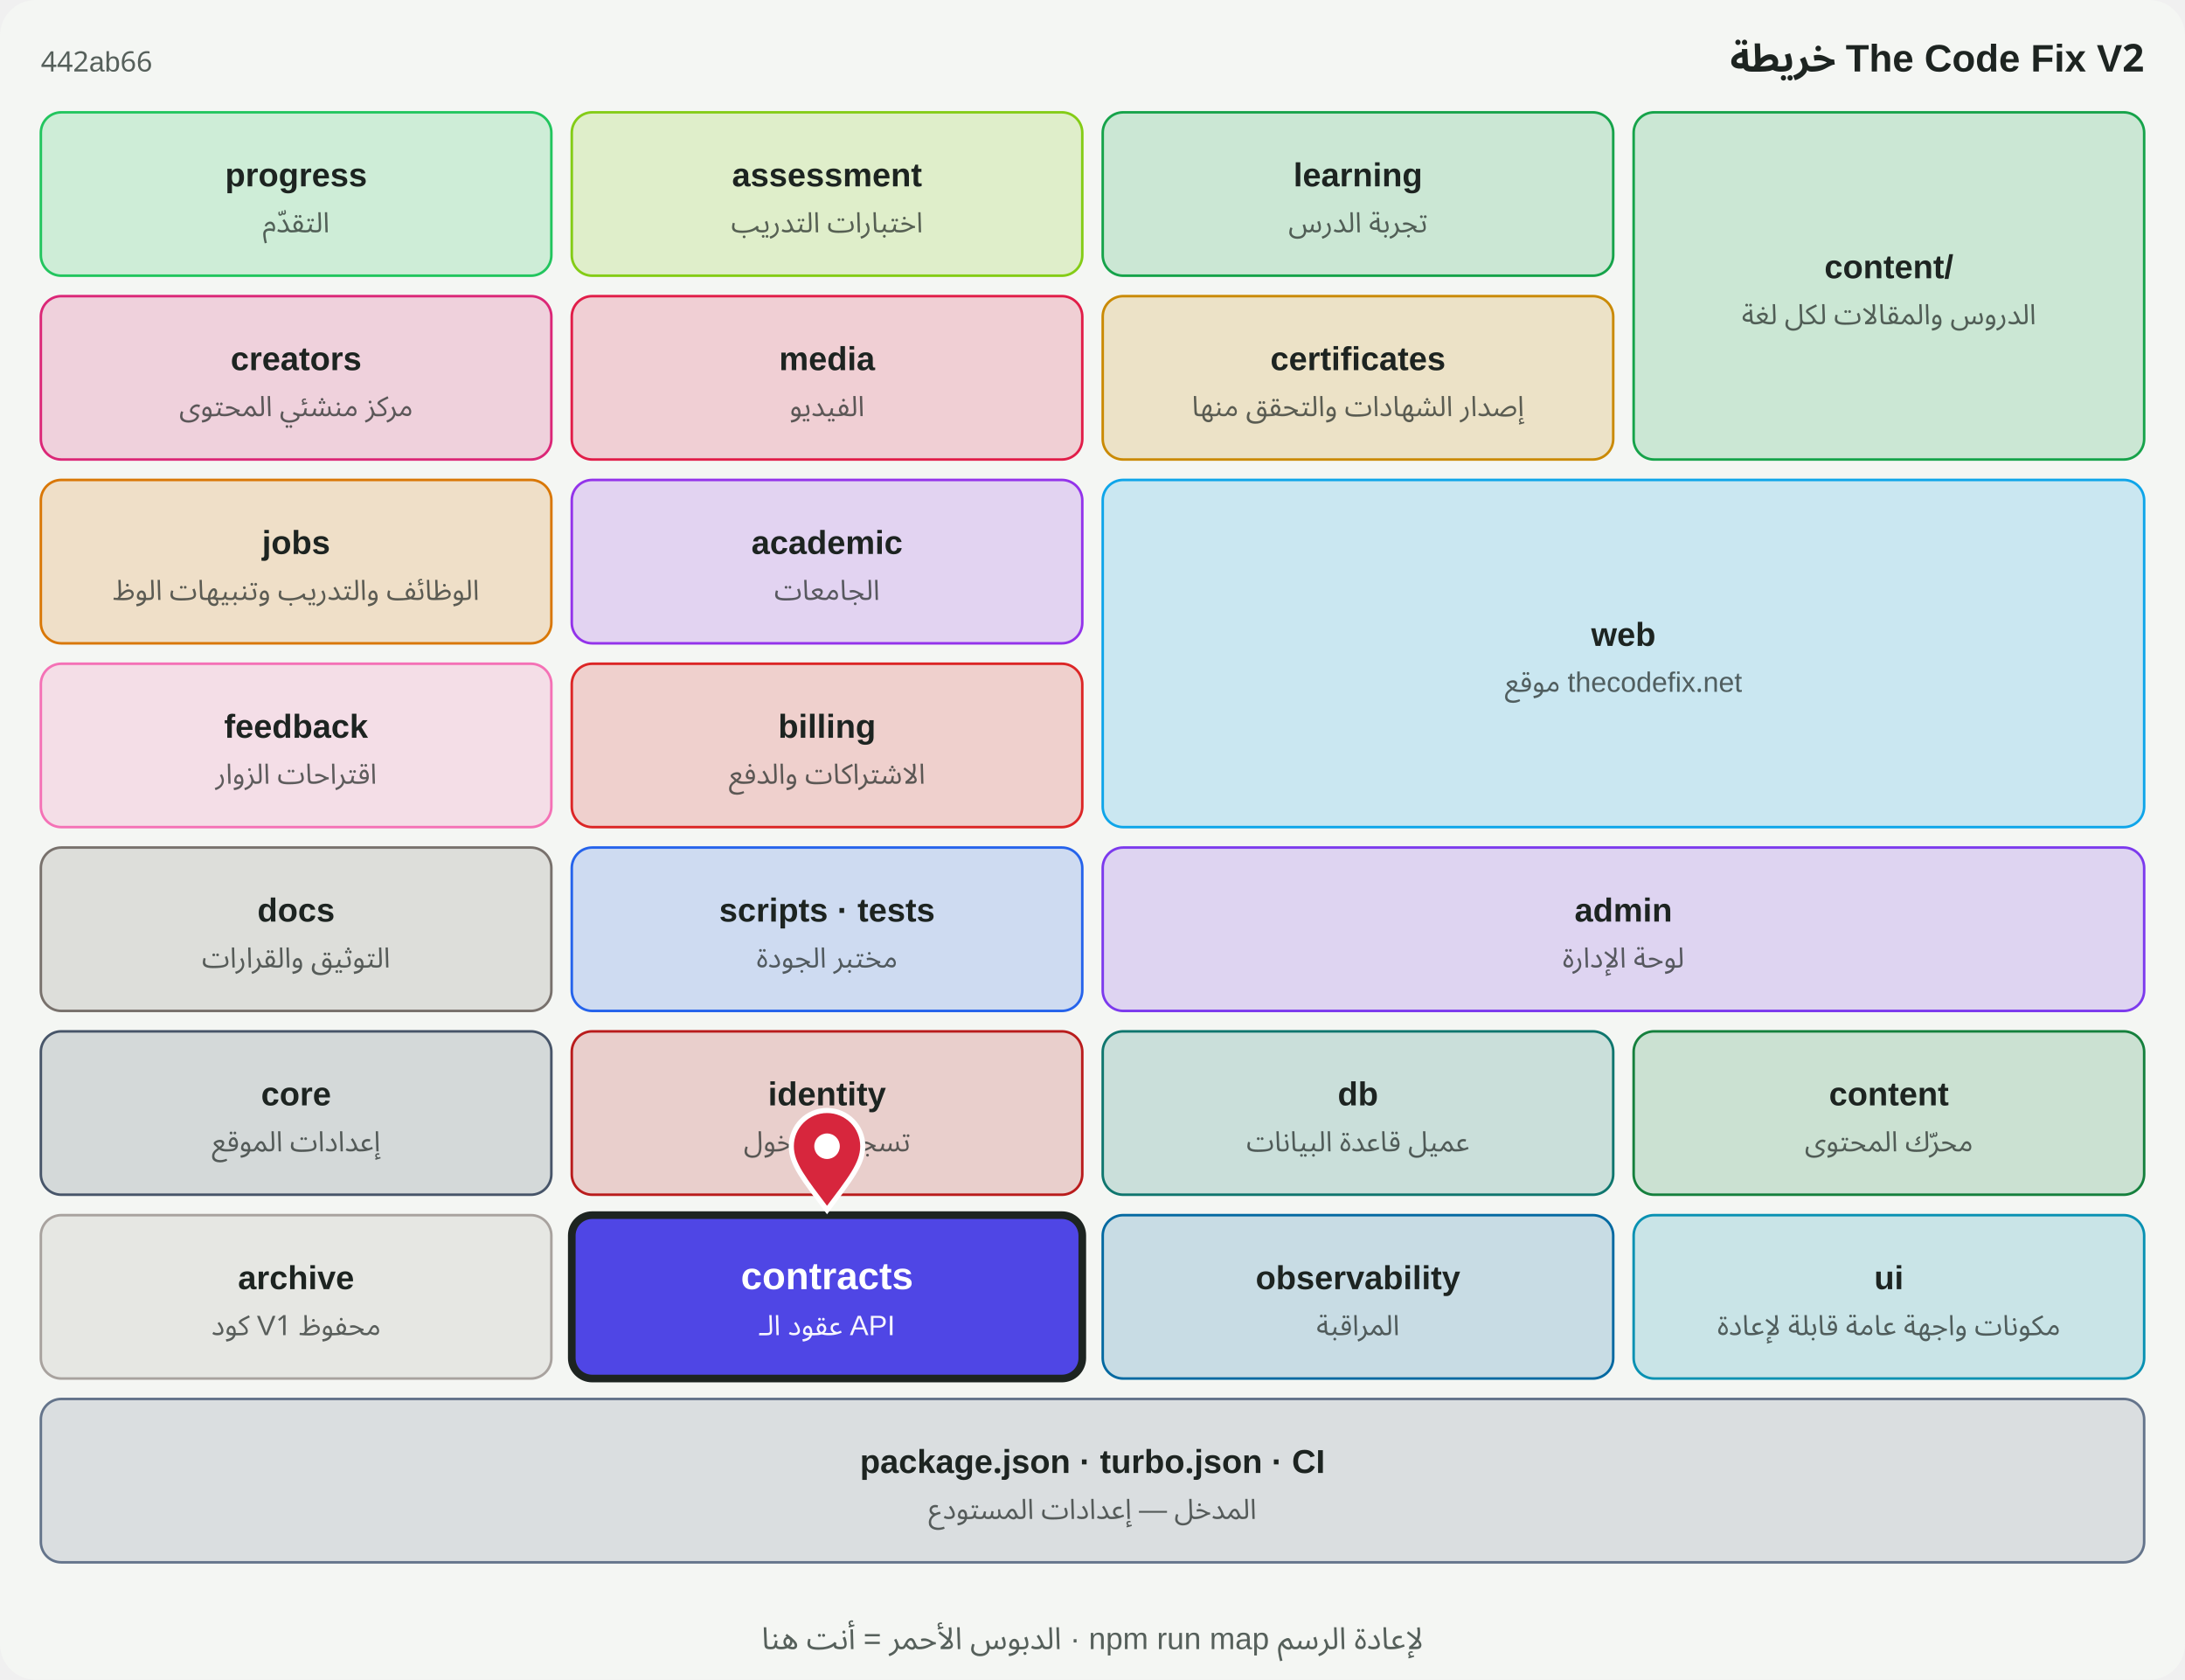
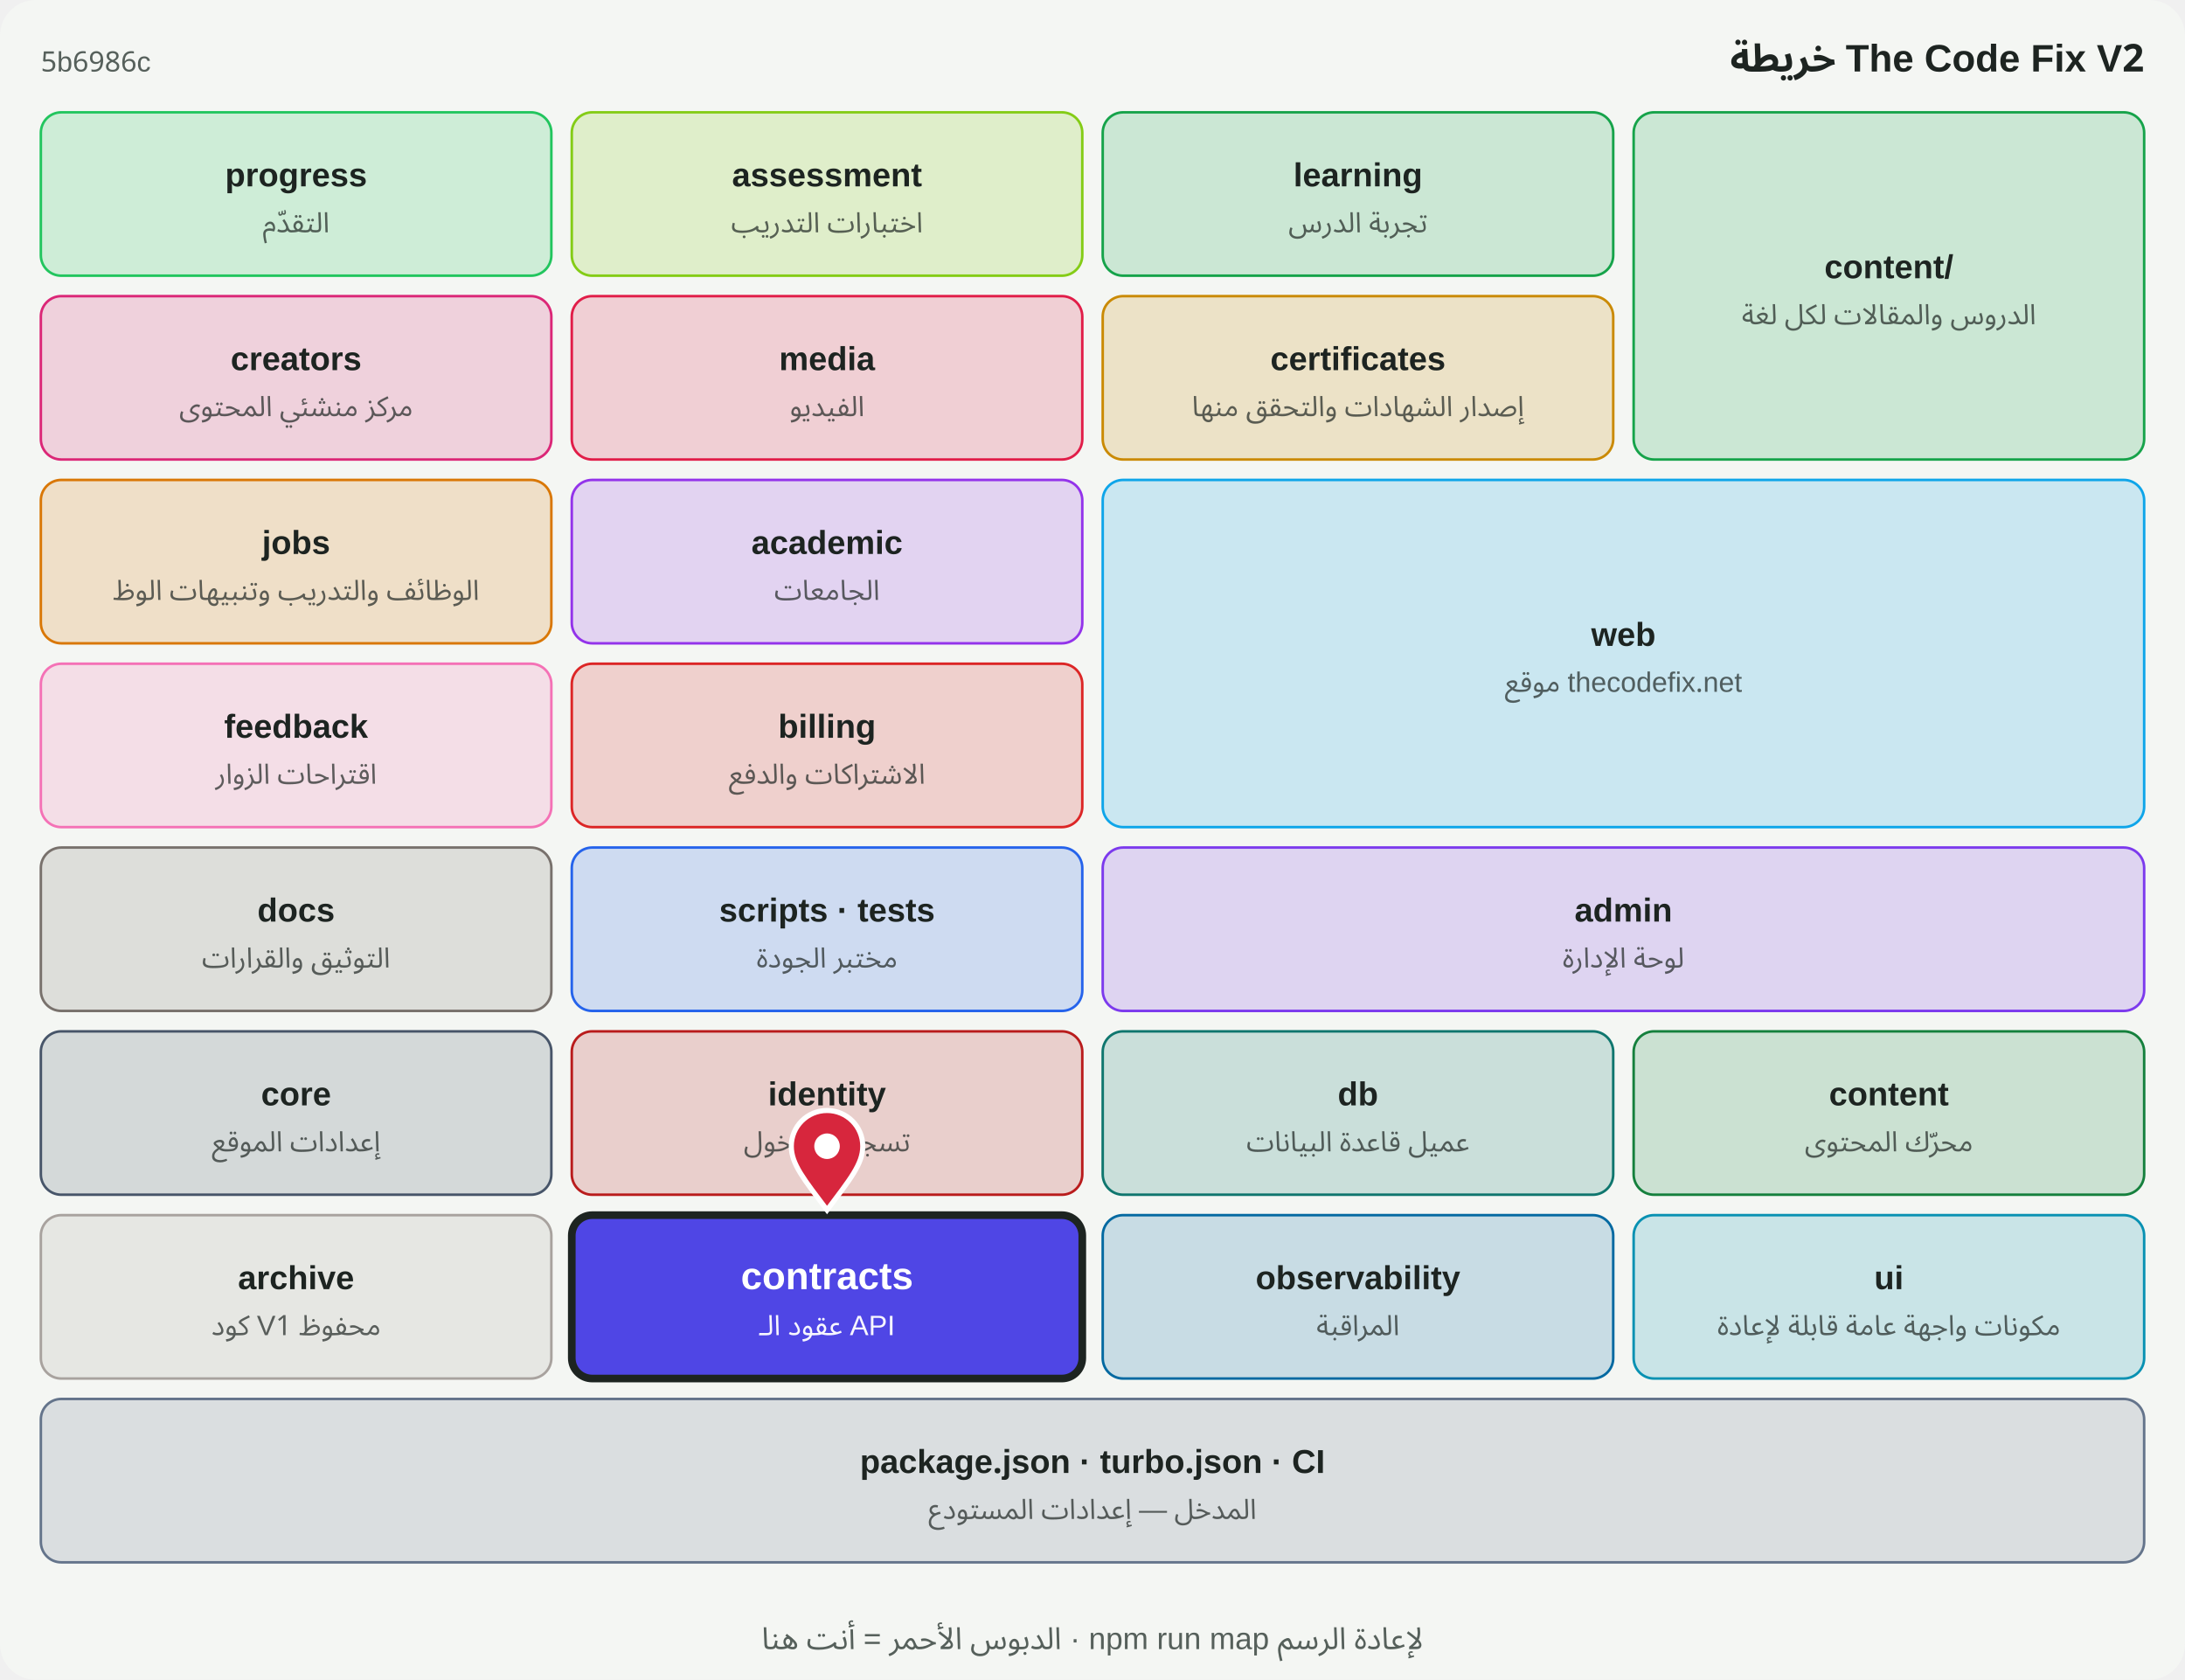
<svg xmlns="http://www.w3.org/2000/svg" viewBox="0 0 856 658" width="856" height="658" font-family="'Segoe UI', Tahoma, 'Noto Sans Arabic', Arial, sans-serif" role="img" aria-label="خريطة مشروع The Code Fix — عقود الـ API (zod) المشتركة بين الويب والموبايل (@tcf/contracts)">
  <rect width="856" height="658" rx="14" fill="#f4f6f3" />
  <text x="840" y="28" text-anchor="end" font-size="15" font-weight="700" fill="#1d2421">خريطة The Code Fix V2</text>
-   <text x="16" y="28" font-size="11" fill="#56605b">442ab66</text>
+   <text x="16" y="28" font-size="11" fill="#56605b">5b6986c</text>
  <g>
    <rect x="640" y="44" width="200" height="136" rx="8" fill="#16a34a" fill-opacity="0.18" stroke="#16a34a" stroke-width="1" />
    <text x="740" y="109" text-anchor="middle" font-size="13" font-weight="600" fill="#1d2421">content/</text>
    <text x="740" y="127" text-anchor="middle" font-size="11" fill="#1d2421" fill-opacity="0.7">الدروس والمقالات لكل لغة</text>
  </g>
  <g>
    <rect x="432" y="44" width="200" height="64" rx="8" fill="#16a34a" fill-opacity="0.18" stroke="#16a34a" stroke-width="1" />
    <text x="532" y="73" text-anchor="middle" font-size="13" font-weight="600" fill="#1d2421">learning</text>
    <text x="532" y="91" text-anchor="middle" font-size="11" fill="#1d2421" fill-opacity="0.7">تجربة الدرس</text>
  </g>
  <g>
    <rect x="224" y="44" width="200" height="64" rx="8" fill="#84cc16" fill-opacity="0.18" stroke="#84cc16" stroke-width="1" />
    <text x="324" y="73" text-anchor="middle" font-size="13" font-weight="600" fill="#1d2421">assessment</text>
    <text x="324" y="91" text-anchor="middle" font-size="11" fill="#1d2421" fill-opacity="0.7">اختبارات التدريب</text>
  </g>
  <g>
    <rect x="16" y="44" width="200" height="64" rx="8" fill="#22c55e" fill-opacity="0.18" stroke="#22c55e" stroke-width="1" />
    <text x="116" y="73" text-anchor="middle" font-size="13" font-weight="600" fill="#1d2421">progress</text>
    <text x="116" y="91" text-anchor="middle" font-size="11" fill="#1d2421" fill-opacity="0.7">التقدّم</text>
  </g>
  <g>
    <rect x="432" y="116" width="200" height="64" rx="8" fill="#ca8a04" fill-opacity="0.18" stroke="#ca8a04" stroke-width="1" />
    <text x="532" y="145" text-anchor="middle" font-size="13" font-weight="600" fill="#1d2421">certificates</text>
    <text x="532" y="163" text-anchor="middle" font-size="11" fill="#1d2421" fill-opacity="0.7">إصدار الشهادات والتحقق منها</text>
  </g>
  <g>
    <rect x="224" y="116" width="200" height="64" rx="8" fill="#e11d48" fill-opacity="0.18" stroke="#e11d48" stroke-width="1" />
    <text x="324" y="145" text-anchor="middle" font-size="13" font-weight="600" fill="#1d2421">media</text>
    <text x="324" y="163" text-anchor="middle" font-size="11" fill="#1d2421" fill-opacity="0.7">الفيديو</text>
  </g>
  <g>
    <rect x="16" y="116" width="200" height="64" rx="8" fill="#db2777" fill-opacity="0.18" stroke="#db2777" stroke-width="1" />
    <text x="116" y="145" text-anchor="middle" font-size="13" font-weight="600" fill="#1d2421">creators</text>
    <text x="116" y="163" text-anchor="middle" font-size="11" fill="#1d2421" fill-opacity="0.7">مركز منشئي المحتوى</text>
  </g>
  <g>
    <rect x="432" y="188" width="408" height="136" rx="8" fill="#0ea5e9" fill-opacity="0.18" stroke="#0ea5e9" stroke-width="1" />
    <text x="636" y="253" text-anchor="middle" font-size="13" font-weight="600" fill="#1d2421">web</text>
    <text x="636" y="271" text-anchor="middle" font-size="11" fill="#1d2421" fill-opacity="0.7">موقع thecodefix.net</text>
  </g>
  <g>
    <rect x="224" y="188" width="200" height="64" rx="8" fill="#9333ea" fill-opacity="0.18" stroke="#9333ea" stroke-width="1" />
    <text x="324" y="217" text-anchor="middle" font-size="13" font-weight="600" fill="#1d2421">academic</text>
    <text x="324" y="235" text-anchor="middle" font-size="11" fill="#1d2421" fill-opacity="0.7">الجامعات</text>
  </g>
  <g>
    <rect x="16" y="188" width="200" height="64" rx="8" fill="#d97706" fill-opacity="0.18" stroke="#d97706" stroke-width="1" />
    <text x="116" y="217" text-anchor="middle" font-size="13" font-weight="600" fill="#1d2421">jobs</text>
    <text x="116" y="235" text-anchor="middle" font-size="11" fill="#1d2421" fill-opacity="0.7">الوظائف والتدريب وتنبيهات الوظ</text>
  </g>
  <g>
    <rect x="224" y="260" width="200" height="64" rx="8" fill="#dc2626" fill-opacity="0.18" stroke="#dc2626" stroke-width="1" />
    <text x="324" y="289" text-anchor="middle" font-size="13" font-weight="600" fill="#1d2421">billing</text>
    <text x="324" y="307" text-anchor="middle" font-size="11" fill="#1d2421" fill-opacity="0.7">الاشتراكات والدفع</text>
  </g>
  <g>
    <rect x="16" y="260" width="200" height="64" rx="8" fill="#f472b6" fill-opacity="0.18" stroke="#f472b6" stroke-width="1" />
    <text x="116" y="289" text-anchor="middle" font-size="13" font-weight="600" fill="#1d2421">feedback</text>
    <text x="116" y="307" text-anchor="middle" font-size="11" fill="#1d2421" fill-opacity="0.7">اقتراحات الزوار</text>
  </g>
  <g>
    <rect x="432" y="332" width="408" height="64" rx="8" fill="#7c3aed" fill-opacity="0.18" stroke="#7c3aed" stroke-width="1" />
    <text x="636" y="361" text-anchor="middle" font-size="13" font-weight="600" fill="#1d2421">admin</text>
    <text x="636" y="379" text-anchor="middle" font-size="11" fill="#1d2421" fill-opacity="0.7">لوحة الإدارة</text>
  </g>
  <g>
    <rect x="224" y="332" width="200" height="64" rx="8" fill="#2563eb" fill-opacity="0.18" stroke="#2563eb" stroke-width="1" />
    <text x="324" y="361" text-anchor="middle" font-size="13" font-weight="600" fill="#1d2421">scripts · tests</text>
    <text x="324" y="379" text-anchor="middle" font-size="11" fill="#1d2421" fill-opacity="0.7">مختبر الجودة</text>
  </g>
  <g>
    <rect x="16" y="332" width="200" height="64" rx="8" fill="#78716c" fill-opacity="0.18" stroke="#78716c" stroke-width="1" />
    <text x="116" y="361" text-anchor="middle" font-size="13" font-weight="600" fill="#1d2421">docs</text>
    <text x="116" y="379" text-anchor="middle" font-size="11" fill="#1d2421" fill-opacity="0.7">التوثيق والقرارات</text>
  </g>
  <g>
    <rect x="640" y="404" width="200" height="64" rx="8" fill="#15803d" fill-opacity="0.18" stroke="#15803d" stroke-width="1" />
    <text x="740" y="433" text-anchor="middle" font-size="13" font-weight="600" fill="#1d2421">content</text>
    <text x="740" y="451" text-anchor="middle" font-size="11" fill="#1d2421" fill-opacity="0.7">محرّك المحتوى</text>
  </g>
  <g>
    <rect x="432" y="404" width="200" height="64" rx="8" fill="#0f766e" fill-opacity="0.18" stroke="#0f766e" stroke-width="1" />
    <text x="532" y="433" text-anchor="middle" font-size="13" font-weight="600" fill="#1d2421">db</text>
    <text x="532" y="451" text-anchor="middle" font-size="11" fill="#1d2421" fill-opacity="0.7">عميل قاعدة البيانات</text>
  </g>
  <g>
    <rect x="224" y="404" width="200" height="64" rx="8" fill="#b91c1c" fill-opacity="0.18" stroke="#b91c1c" stroke-width="1" />
    <text x="324" y="433" text-anchor="middle" font-size="13" font-weight="600" fill="#1d2421">identity</text>
    <text x="324" y="451" text-anchor="middle" font-size="11" fill="#1d2421" fill-opacity="0.7">تسجيل الدخول</text>
  </g>
  <g>
    <rect x="16" y="404" width="200" height="64" rx="8" fill="#475569" fill-opacity="0.18" stroke="#475569" stroke-width="1" />
    <text x="116" y="433" text-anchor="middle" font-size="13" font-weight="600" fill="#1d2421">core</text>
    <text x="116" y="451" text-anchor="middle" font-size="11" fill="#1d2421" fill-opacity="0.7">إعدادات الموقع</text>
  </g>
  <g>
    <rect x="640" y="476" width="200" height="64" rx="8" fill="#0891b2" fill-opacity="0.18" stroke="#0891b2" stroke-width="1" />
    <text x="740" y="505" text-anchor="middle" font-size="13" font-weight="600" fill="#1d2421">ui</text>
    <text x="740" y="523" text-anchor="middle" font-size="11" fill="#1d2421" fill-opacity="0.7">مكونات واجهة عامة قابلة لإعادة</text>
  </g>
  <g>
    <rect x="432" y="476" width="200" height="64" rx="8" fill="#0369a1" fill-opacity="0.18" stroke="#0369a1" stroke-width="1" />
    <text x="532" y="505" text-anchor="middle" font-size="13" font-weight="600" fill="#1d2421">observability</text>
    <text x="532" y="523" text-anchor="middle" font-size="11" fill="#1d2421" fill-opacity="0.7">المراقبة</text>
  </g>
  <g>
    <rect x="224" y="476" width="200" height="64" rx="8" fill="#4f46e5" fill-opacity="1" stroke="#1d2421" stroke-width="3" />
    <text x="324" y="505" text-anchor="middle" font-size="15" font-weight="700" fill="#ffffff">contracts</text>
    <text x="324" y="523" text-anchor="middle" font-size="11" fill="#ffffff" fill-opacity="0.95">عقود الـ API</text>
  </g>
  <path d="M324 474 c-9 -12 -14 -18 -14 -25 a14 14 0 0 1 28 0 c0 7 -5 13 -14 25z" fill="#d7263d" stroke="#fff" stroke-width="2" />
  <circle cx="324" cy="449" r="5" fill="#fff" />
  <g>
    <rect x="16" y="476" width="200" height="64" rx="8" fill="#a8a29e" fill-opacity="0.18" stroke="#a8a29e" stroke-width="1" />
    <text x="116" y="505" text-anchor="middle" font-size="13" font-weight="600" fill="#1d2421">archive</text>
    <text x="116" y="523" text-anchor="middle" font-size="11" fill="#1d2421" fill-opacity="0.7">كود V1 محفوظ</text>
  </g>
  <g>
    <rect x="16" y="548" width="824" height="64" rx="8" fill="#64748b" fill-opacity="0.18" stroke="#64748b" stroke-width="1" />
    <text x="428" y="577" text-anchor="middle" font-size="13" font-weight="600" fill="#1d2421">package.json · turbo.json · CI</text>
    <text x="428" y="595" text-anchor="middle" font-size="11" fill="#1d2421" fill-opacity="0.7">المدخل — إعدادات المستودع</text>
  </g>
  <text x="428" y="646" text-anchor="middle" font-size="12" fill="#56605b">الدبوس الأحمر = أنت هنا · npm run map لإعادة الرسم</text>
</svg>
